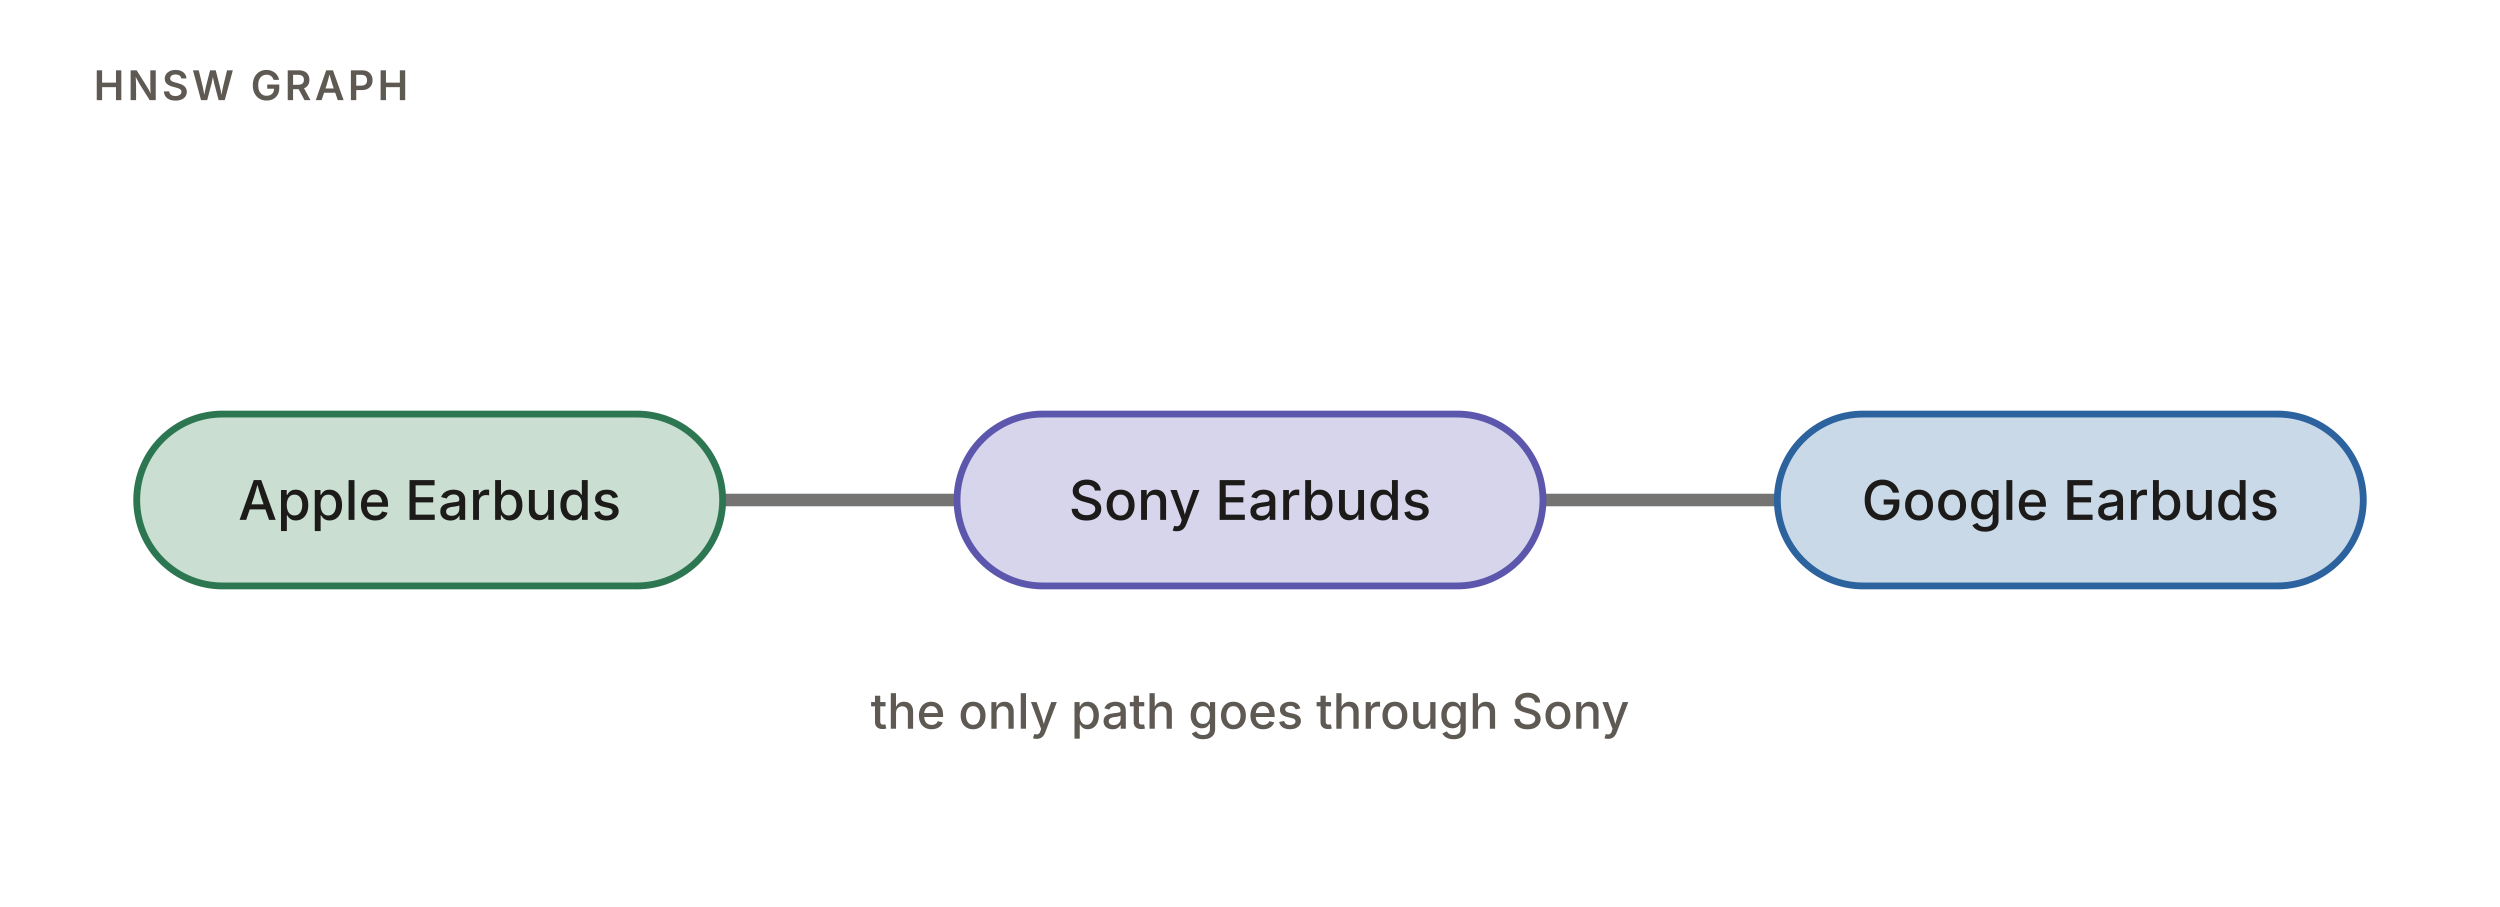
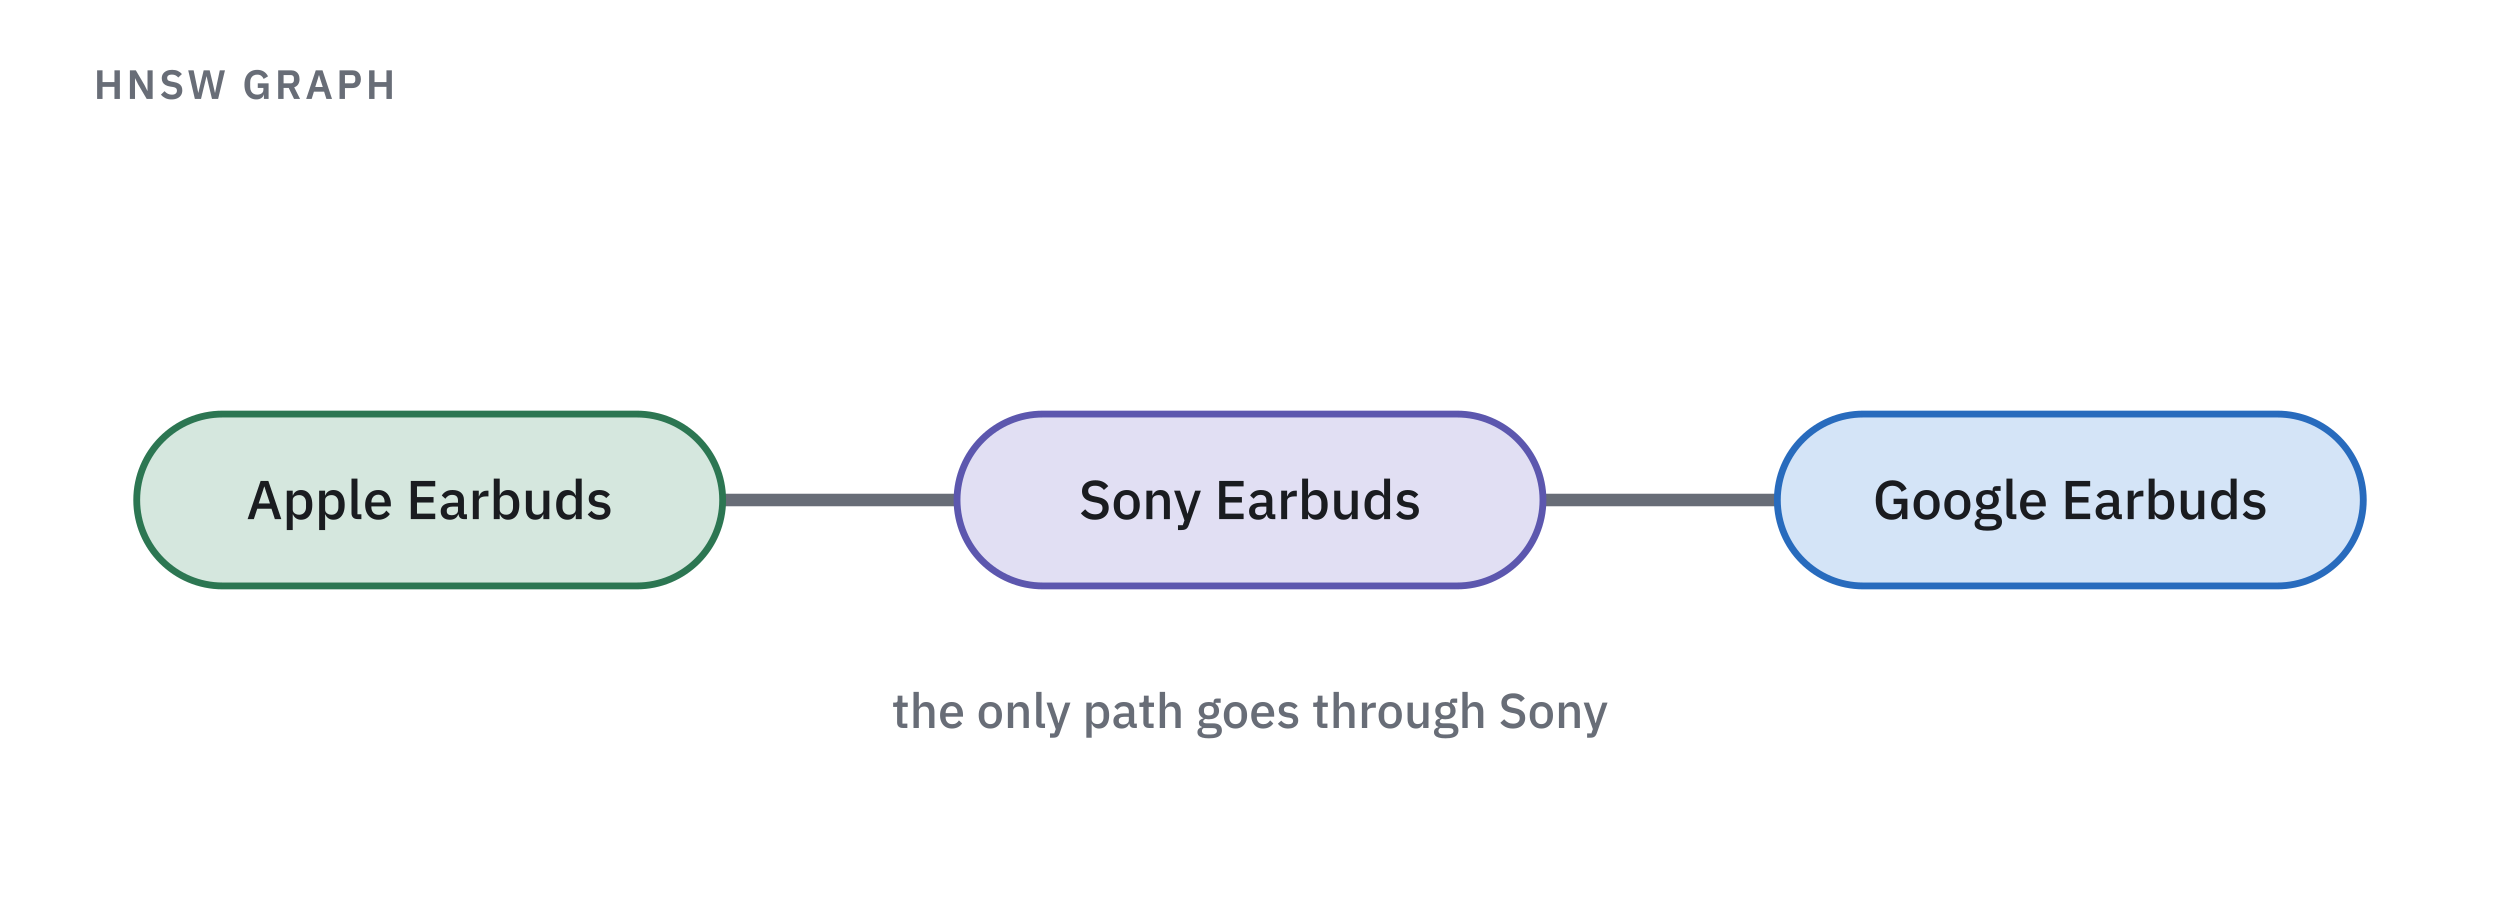
<svg xmlns="http://www.w3.org/2000/svg" width="640" height="232" viewBox="0 0 640 232" role="img" aria-label="Why pre-filtering fails. Step 1: In the HNSW graph, the only path from Apple Earbuds to Google Earbuds goes through Sony Earbuds.">
  <defs>
-     <path id="g-sans500-A" d="M51 0 581 1490H861L1401 0H1154L864 829Q830 930 789.5 1067Q749 1204 696 1396H742Q691 1202 650.5 1063.5Q610 925 579 829L298 0ZM338 393V583H1113V393Z" />
-     <path id="g-sans500-E" d="M165 0V1490H1103V1294H393V850H1052V655H393V196H1109V0Z" />
-     <path id="g-sans500-G" d="M791 -20Q589 -20 436.5 73Q284 166 198.5 337.5Q113 509 113 744Q113 982 199.5 1153.5Q286 1325 437 1417.5Q588 1510 781 1510Q901 1510 1005.5 1474.5Q1110 1439 1192.5 1373.5Q1275 1308 1328.5 1217.5Q1382 1127 1400 1019H1166Q1146 1084 1111 1136.5Q1076 1189 1027.5 1226Q979 1263 917.5 1282.5Q856 1302 783 1302Q657 1302 556.5 1238Q456 1174 397.5 1049.5Q339 925 339 745Q339 565 397.5 441Q456 317 558 252.5Q660 188 792 188Q912 188 1001.5 236.5Q1091 285 1140.5 374.5Q1190 464 1190 586L1249 576H825V764H1413V593Q1413 405 1332.5 267.5Q1252 130 1112 55Q972 -20 791 -20Z" />
-     <path id="g-sans500-S" d="M665 -25Q498 -25 375 28Q252 81 182.5 179.5Q113 278 106 414H335Q342 333 387.5 280Q433 227 506 201Q579 175 664 175Q759 175 832.5 204.5Q906 234 949 288.5Q992 343 992 415Q992 480 954.5 521.5Q917 563 853.5 590.5Q790 618 709 639L535 687Q352 736 249.5 832Q147 928 147 1081Q147 1210 216.5 1306.5Q286 1403 405.5 1456.5Q525 1510 675 1510Q828 1510 944.5 1456.5Q1061 1403 1127.5 1310Q1194 1217 1197 1098H975Q964 1200 880.5 1256Q797 1312 670 1312Q580 1312 513.5 1284Q447 1256 410.5 1206.5Q374 1157 374 1094Q374 1023 417.5 979.5Q461 936 523.5 910.5Q586 885 643 870L788 832Q859 814 934.5 783.5Q1010 753 1074 704.5Q1138 656 1177.5 584.5Q1217 513 1217 412Q1217 286 1152 187Q1087 88 963.5 31.5Q840 -25 665 -25Z" />
-     <path id="g-sans500-a" d="M461 -25Q355 -25 269 14.5Q183 54 133 130Q83 206 83 316Q83 411 119.5 472Q156 533 218.5 569Q281 605 357.5 623Q434 641 513 650Q612 662 674 669.5Q736 677 765.5 694.5Q795 712 795 751V757Q795 820 771 863Q747 906 699.5 929.5Q652 953 581 953Q508 953 455.5 930.5Q403 908 370.5 873Q338 838 322 800L115 854Q153 954 224 1015Q295 1076 387 1104Q479 1132 577 1132Q645 1132 721 1116Q797 1100 864 1058Q931 1016 973 940Q1015 864 1015 742V0H802V153H791Q769 110 726 69Q683 28 617.5 1.5Q552 -25 461 -25ZM510 152Q600 152 664 187Q728 222 762 280Q796 338 796 403V546Q784 534 750.5 524.5Q717 515 674 507.5Q631 500 591 495Q551 490 525 487Q463 479 411.5 460Q360 441 329.5 406Q299 371 299 313Q299 260 326.5 224Q354 188 401 170Q448 152 510 152Z" />
-     <path id="g-sans500-b" d="M703 -22Q602 -22 537.5 12.5Q473 47 436.5 93Q400 139 380 175H362V0H148V1490H368V936H380Q400 971 435.5 1017Q471 1063 534.5 1097.5Q598 1132 703 1132Q837 1132 942.5 1064Q1048 996 1109 867Q1170 738 1170 556Q1170 376 1110 246.5Q1050 117 944.5 47.5Q839 -22 703 -22ZM654 165Q750 165 815 217Q880 269 912.5 358Q945 447 945 558Q945 668 912.5 755.5Q880 843 815.5 894Q751 945 654 945Q560 945 495 896.5Q430 848 397 761.5Q364 675 364 558Q364 442 397.5 353.5Q431 265 496 215Q561 165 654 165Z" />
-     <path id="g-sans500-d" d="M564 -22Q428 -22 322 47.5Q216 117 156 246.5Q96 376 96 556Q96 738 157 867Q218 996 324 1064Q430 1132 564 1132Q668 1132 731.5 1097.5Q795 1063 831 1017Q867 971 886 936H898V1490H1118V0H904V175H886Q867 139 830 93Q793 47 729 12.5Q665 -22 564 -22ZM612 165Q706 165 770.5 215Q835 265 868.5 353.5Q902 442 902 558Q902 675 869 761.5Q836 848 771.5 896.5Q707 945 612 945Q515 945 450.5 894Q386 843 353.5 755.5Q321 668 321 558Q321 447 354 358Q387 269 452 217Q517 165 612 165Z" />
-     <path id="g-sans500-e" d="M630 -23Q465 -23 345 48Q225 119 160.5 248Q96 377 96 551Q96 723 159.5 854Q223 985 339 1058.5Q455 1132 611 1132Q707 1132 796 1100.5Q885 1069 956 1002Q1027 935 1068.5 828.5Q1110 722 1110 570V492H219V656H997L894 602Q894 705 862 783.5Q830 862 767.5 906Q705 950 611 950Q518 950 452 905Q386 860 351.5 786.5Q317 713 317 626V514Q317 399 356.5 319.5Q396 240 467 199.5Q538 159 632 159Q694 159 744 176.5Q794 194 830.5 229.5Q867 265 886 317L1093 268Q1066 182 1002.5 116Q939 50 844.5 13.5Q750 -23 630 -23Z" />
-     <path id="g-sans500-g" d="M615 -442Q486 -442 391 -409Q296 -376 234.5 -321Q173 -266 141 -199L325 -112Q345 -144 378.5 -179.5Q412 -215 469 -240Q526 -265 615 -265Q743 -265 822.5 -204.5Q902 -144 902 -15V203H883Q863 166 827.5 123Q792 80 728.5 48.5Q665 17 563 17Q431 17 325.5 79Q220 141 158 263Q96 385 96 563Q96 741 157.5 868.5Q219 996 325.5 1064Q432 1132 566 1132Q669 1132 733.5 1098Q798 1064 834.5 1017.5Q871 971 890 936H906V1118H1121V-16Q1121 -163 1054.5 -257.5Q988 -352 873.5 -397Q759 -442 615 -442ZM614 200Q708 200 772.5 243.5Q837 287 870 369.5Q903 452 903 566Q903 679 870 764Q837 849 772.5 897Q708 945 614 945Q517 945 452 894.5Q387 844 354 758.5Q321 673 321 566Q321 457 354 374.5Q387 292 452.5 246Q518 200 614 200Z" />
-     <path id="g-sans500-h" d="M368 662V0H148V1490H366V844H337Q386 994 479 1063Q572 1132 704 1132Q818 1132 903.5 1084Q989 1036 1036.5 942.5Q1084 849 1084 710V0H864V683Q864 804 801 872Q738 940 628 940Q554 940 495 907.5Q436 875 402 813Q368 751 368 662Z" />
-     <path id="g-sans500-l" d="M368 1490V0H148V1490Z" />
-     <path id="g-sans500-n" d="M368 662V0H148V1118H358L360 844H337Q386 994 479 1063Q572 1132 704 1132Q818 1132 903 1084Q988 1036 1036 942.5Q1084 849 1084 710V0H864V683Q864 804 801 872Q738 940 628 940Q554 940 495 907.5Q436 875 402 813Q368 751 368 662Z" />
-     <path id="g-sans500-o" d="M618 -23Q461 -23 343.5 49Q226 121 161 251Q96 381 96 553Q96 727 161 857.5Q226 988 343.5 1060Q461 1132 618 1132Q776 1132 893.5 1060Q1011 988 1076 857.5Q1141 727 1141 553Q1141 381 1076 251Q1011 121 893.5 49Q776 -23 618 -23ZM618 163Q720 163 786.5 216.5Q853 270 885.5 358.5Q918 447 918 553Q918 660 885.5 749.5Q853 839 786.5 892.5Q720 946 618 946Q517 946 451 892.5Q385 839 352.5 750Q320 661 320 553Q320 447 352.5 358.5Q385 270 451 216.5Q517 163 618 163Z" />
-     <path id="g-sans500-p" d="M148 -418V1118H362V936H380Q400 971 435.5 1017Q471 1063 534.5 1097.5Q598 1132 703 1132Q837 1132 942.5 1064Q1048 996 1109 867Q1170 738 1170 556Q1170 376 1110 246.5Q1050 117 944.5 47.5Q839 -22 703 -22Q602 -22 537.5 12.5Q473 47 436.5 93Q400 139 380 175H368V-418ZM654 165Q750 165 815 217Q880 269 912.5 358Q945 447 945 558Q945 668 912.5 755.5Q880 843 815.5 894Q751 945 654 945Q560 945 495 896.5Q430 848 397 761.5Q364 675 364 558Q364 442 397.5 353.5Q431 265 496 215Q561 165 654 165Z" />
-     <path id="g-sans500-r" d="M148 0V1118H361V938H373Q404 1030 481 1082Q558 1134 656 1134Q677 1134 704 1132.5Q731 1131 749 1128V918Q737 922 703 926Q669 930 634 930Q558 930 497 898Q436 866 402 809.5Q368 753 368 679V0Z" />
-     <path id="g-sans500-s" d="M549 -23Q428 -23 333.5 12Q239 47 178.5 115.5Q118 184 98 283L305 326Q328 239 391 197Q454 155 551 155Q657 155 720 199.5Q783 244 783 306Q783 360 744.5 395Q706 430 626 447L438 490Q282 525 206 602Q130 679 130 799Q130 899 186 974Q242 1049 339 1090.5Q436 1132 563 1132Q684 1132 770 1097Q856 1062 909.5 999Q963 936 986 853L789 810Q768 869 716 913.5Q664 958 565 958Q474 958 413 917Q352 876 352 813Q352 757 392.5 722.5Q433 688 525 667L705 627Q860 592 935 517Q1010 442 1010 325Q1010 223 951.5 144.5Q893 66 789.5 21.5Q686 -23 549 -23Z" />
-     <path id="g-sans500-t" d="M626 1118V939H20V1118ZM183 1384H403V302Q403 235 431.5 203.5Q460 172 525 172Q542 172 570 176Q598 180 618 184L657 8Q622 -4 582 -9.5Q542 -15 503 -15Q351 -15 267 63.5Q183 142 183 284Z" />
-     <path id="g-sans500-u" d="M529 -14Q415 -14 329 34Q243 82 195.5 176Q148 270 148 408V1118H368V435Q368 314 431.5 246Q495 178 604 178Q679 178 737.5 210.5Q796 243 830 305.5Q864 368 864 456V1118H1084V0H874L873 274H894Q845 122 751 54Q657 -14 529 -14Z" />
-     <path id="g-sans500-y" d="M133 -402 187 -223 212 -229Q269 -244 314.5 -237Q360 -230 393.5 -194.5Q427 -159 447 -87L471 -5L46 1118H284L505 483Q542 377 566.5 272Q591 167 620 63H552Q581 167 607.5 272.5Q634 378 671 483L896 1118H1132L646 -155Q612 -245 562.5 -305Q513 -365 445 -395.5Q377 -426 287 -426Q235 -426 194 -418.5Q153 -411 133 -402Z" />
-     <path id="g-sans600-A" d="M50 0 570 1490H909L1441 0H1148L883 774Q844 894 802 1045.5Q760 1197 709 1390H765Q715 1195 674.5 1042.5Q634 890 598 774L342 0ZM353 369V584H1138V369Z" />
-     <path id="g-sans600-G" d="M793 -20Q587 -20 432 73Q277 166 190 337Q103 508 103 743Q103 984 192.5 1155.5Q282 1327 436 1418.5Q590 1510 785 1510Q908 1510 1014.5 1474Q1121 1438 1204.5 1371.5Q1288 1305 1341.5 1214Q1395 1123 1412 1014H1139Q1121 1074 1089.5 1121Q1058 1168 1013.5 1202Q969 1236 912.5 1253.5Q856 1271 788 1271Q668 1271 573.5 1210Q479 1149 425 1032Q371 915 371 745Q371 577 425 459.5Q479 342 574 280.5Q669 219 794 219Q908 219 991.5 263Q1075 307 1120.5 388Q1166 469 1166 579L1227 569H822V779H1425V600Q1425 409 1343.5 269.5Q1262 130 1119.5 55Q977 -20 793 -20Z" />
-     <path id="g-sans600-H" d="M150 0V1490H417V874H1110V1490H1377V0H1110V649H417V0Z" />
-     <path id="g-sans600-N" d="M150 0V1490H452L967 669Q999 618 1035 553.5Q1071 489 1110 409.5Q1149 330 1187 233H1157Q1150 317 1144.5 405.5Q1139 494 1136.5 573.5Q1134 653 1134 708V1490H1405V0H1102L637 739Q593 810 554 879Q515 948 470 1035Q425 1122 361 1245H399Q405 1136 410 1038.5Q415 941 418.5 864Q422 787 422 740V0Z" />
-     <path id="g-sans600-P" d="M150 0V1490H707Q878 1490 995 1426Q1112 1362 1172 1250.5Q1232 1139 1232 997Q1232 854 1171.5 743Q1111 632 993 568Q875 504 703 504H334V724H668Q769 724 833.5 759Q898 794 928.5 856Q959 918 959 997Q959 1076 928.5 1137Q898 1198 833 1232Q768 1266 666 1266H417V0Z" />
-     <path id="g-sans600-R" d="M150 0V1490H707Q878 1490 995 1430Q1112 1370 1172 1262.5Q1232 1155 1232 1013Q1232 871 1171.5 766Q1111 661 993 604Q875 547 703 547H305V768H668Q769 768 833 796.5Q897 825 928 880Q959 935 959 1013Q959 1093 928 1149.5Q897 1206 832.5 1236Q768 1266 666 1266H417V0ZM988 0 626 676H918L1287 0Z" />
-     <path id="g-sans600-S" d="M673 -23Q500 -23 372.5 31Q245 85 173 188Q101 291 95 438H358Q365 360 407 308Q449 256 518 230.5Q587 205 671 205Q759 205 826.5 232Q894 259 932 307.5Q970 356 970 420Q970 478 936.5 516Q903 554 842.5 580.5Q782 607 701 627L532 671Q345 719 240.5 816Q136 913 136 1071Q136 1203 207 1302Q278 1401 401 1455.5Q524 1510 680 1510Q839 1510 959 1455Q1079 1400 1146.5 1303Q1214 1206 1217 1082H958Q948 1178 872.5 1230.5Q797 1283 676 1283Q592 1283 531.5 1257.5Q471 1232 438.5 1188Q406 1144 406 1087Q406 1025 444.5 985Q483 945 541.5 921Q600 897 660 882L799 846Q882 826 960 793Q1038 760 1100.5 709.5Q1163 659 1200 587Q1237 515 1237 418Q1237 287 1170 187.5Q1103 88 977 32.5Q851 -23 673 -23Z" />
-     <path id="g-sans600-W" d="M452 0 50 1490H337L531 697Q551 611 568.5 516Q586 421 602.5 325Q619 229 634 137H591Q608 229 625 325Q642 421 661 516Q680 611 701 697L903 1490H1186L1387 697Q1409 611 1427.5 516Q1446 421 1463.5 325Q1481 229 1499 137H1453Q1469 229 1485.5 325Q1502 421 1520 516Q1538 611 1558 697L1751 1490H2039L1636 0H1330L1113 823Q1083 938 1060.5 1073Q1038 1208 1012 1359H1076Q1048 1213 1028 1080.5Q1008 948 975 823L758 0Z" />
+     <path id="g-sans500-A" d="M638 0H520L459 189H198L136 0H22L260 698H401ZM431 286 362 493 330 594H325L293 493L224 286Z" />
+     <path id="g-sans500-E" d="M533 0H86V698H533V598H199V403H502V303H199V100H533Z" />
+     <path id="g-sans500-G" d="M534 0V106H530Q520 56 471 22Q422 -12 343 -12Q260 -12 194.5 29.5Q129 71 92 151Q55 231 55 348Q55 465 93 545.5Q131 626 200 668Q269 710 360 710Q453 710 518.5 668Q584 626 620 553L528 499Q507 548 465.5 578.5Q424 609 360 609Q305 609 263 585Q221 561 198 515.5Q175 470 175 406V293Q175 229 198 183.5Q221 138 263.5 113.5Q306 89 364 89Q409 89 445 103.5Q481 118 503 147.5Q525 177 525 221V275H381V372H634V0Z" />
+     <path id="g-sans500-S" d="M295 -12Q208 -12 146 20.5Q84 53 40 106L119 179Q155 134 199.5 111Q244 88 301 88Q368 88 402 118.5Q436 149 436 199Q436 226 426 246Q416 266 392 279Q368 292 328 300L266 311Q198 324 152.5 349Q107 374 84 414.5Q61 455 61 510Q61 572 91 617Q121 662 176.5 686Q232 710 306 710Q385 710 443 682.5Q501 655 541 603L462 533Q435 568 396 589Q357 610 299 610Q239 610 206.5 586Q174 562 174 516Q174 487 186 468Q198 449 222.5 437Q247 425 284 418L346 405Q416 392 461 366Q506 340 527.5 300.5Q549 261 549 205Q549 140 519 91.5Q489 43 432 15.5Q375 -12 295 -12Z" />
+     <path id="g-sans500-a" d="M520 0H459Q429 0 407.5 13.5Q386 27 375 52Q364 77 364 111V120L395 87H360Q345 39 305 13.5Q265 -12 208 -12Q128 -12 84 30Q40 72 40 143Q40 195 65.5 229.5Q91 264 140 281.5Q189 299 262 299H356V343Q356 390 330 416.5Q304 443 249 443Q204 443 174.5 422.5Q145 402 125 372L60 431Q86 475 133.5 503.5Q181 532 256 532Q356 532 410.5 484.5Q465 437 465 350V89H520ZM356 229H264Q207 229 179 211Q151 193 151 159V141Q151 107 175 89Q199 71 239 71Q273 71 299 81Q325 91 340.5 110Q356 129 356 154Z" />
+     <path id="g-sans500-b" d="M78 0V740H187V434H192Q208 481 247 506.5Q286 532 338 532Q404 532 450 499.5Q496 467 520.5 406.5Q545 346 545 260Q545 175 520.5 114Q496 53 450 20.5Q404 -12 338 -12Q286 -12 248 14Q210 40 192 86H187V0ZM305 80Q362 80 396 117.5Q430 155 430 215V305Q430 365 396 402Q362 439 305 439Q272 439 245.5 428Q219 417 203 397Q187 377 187 350V174Q187 144 203 123.5Q219 103 245.5 91.5Q272 80 305 80Z" />
+     <path id="g-sans500-d" d="M405 0V86H400Q382 40 344 14Q306 -12 254 -12Q189 -12 142.5 20.5Q96 53 71.5 114Q47 175 47 260Q47 346 71.5 406.5Q96 467 142.5 499.5Q189 532 254 532Q306 532 345 506.5Q384 481 400 434H405V740H514V0ZM287 80Q320 80 346.5 91.5Q373 103 389 123.5Q405 144 405 174V350Q405 377 389 397Q373 417 346.5 428Q320 439 287 439Q231 439 196.5 402Q162 365 162 305V215Q162 155 196.5 117.5Q231 80 287 80Z" />
+     <path id="g-sans500-e" d="M283 -12Q209 -12 155 21.5Q101 55 71.5 116Q42 177 42 260Q42 343 71 403.5Q100 464 153 498Q206 532 280 532Q357 532 408.5 497.5Q460 463 486 404Q512 345 512 273V232H156V215Q156 155 191.5 116.5Q227 78 293 78Q341 78 374 99Q407 120 429 156L494 93Q464 46 409.5 17Q355 -12 283 -12ZM282 447Q244 447 215.5 429.5Q187 412 171.5 381.5Q156 351 156 311V304H398V314Q398 354 384 384Q370 414 344 430.5Q318 447 282 447Z" />
+     <path id="g-sans500-g" d="M535 -49Q535 -103 507.5 -139.5Q480 -176 422 -194Q364 -212 270 -212Q186 -212 133.5 -197Q81 -182 57.5 -154Q34 -126 34 -87Q34 -44 57.5 -19.5Q81 5 123 13V24Q94 33 79 54Q64 75 64 104Q64 144 91.5 165.5Q119 187 157 196V200Q110 222 85.5 262Q61 302 61 354Q61 407 85.5 447Q110 487 156.5 509.5Q203 532 268 532Q295 532 318.5 528Q342 524 363 516V530Q363 565 380 584Q397 603 431 603H510V516H405V495Q440 471 458.5 435Q477 399 477 354Q477 302 452.5 262Q428 222 381.5 200Q335 178 269 178Q250 178 232.5 180Q215 182 201 186Q182 179 167 166.5Q152 154 152 134Q152 113 170.5 104Q189 95 224 95H352Q448 95 491.5 57Q535 19 535 -49ZM433 -61Q433 -33 411.5 -17.5Q390 -2 337 -2H161Q143 -12 134.5 -27.5Q126 -43 126 -62Q126 -93 151 -113Q176 -133 237 -133H305Q369 -133 401 -115Q433 -97 433 -61ZM269 256Q317 256 343.5 278Q370 300 370 344V365Q370 409 343.5 431Q317 453 269 453Q221 453 194.5 431Q168 409 168 365V344Q168 300 194.5 278Q221 256 269 256Z" />
+     <path id="g-sans500-h" d="M78 0V740H187V434H192Q209 476 243.5 504Q278 532 338 532Q418 532 462.5 479Q507 426 507 330V0H398V317Q398 378 374.5 408.5Q351 439 300 439Q271 439 245.5 429.5Q220 420 203.5 400Q187 380 187 350V0Z" />
+     <path id="g-sans500-l" d="M259 0H190Q134 0 106 29.5Q78 59 78 109V740H187V89H259Z" />
+     <path id="g-sans500-n" d="M187 0H78V520H187V434H192Q209 476 243.5 504Q278 532 338 532Q418 532 462.5 479Q507 426 507 330V0H398V317Q398 378 374.5 408.5Q351 439 300 439Q271 439 245.5 429.5Q220 420 203.5 400Q187 380 187 350Z" />
+     <path id="g-sans500-o" d="M281 -12Q208 -12 154.5 21.5Q101 55 71.5 116Q42 177 42 260Q42 343 71.5 404Q101 465 154.5 498.5Q208 532 281 532Q353 532 406.5 498.5Q460 465 489.5 404Q519 343 519 260Q519 177 489.5 116Q460 55 406.5 21.5Q353 -12 281 -12ZM281 79Q337 79 370.5 113.5Q404 148 404 216V304Q404 372 370.5 406.5Q337 441 281 441Q226 441 191.5 406.5Q157 372 157 304V216Q157 148 191.5 113.5Q226 79 281 79Z" />
+     <path id="g-sans500-p" d="M78 -200V520H187V434H192Q208 481 247 506.5Q286 532 338 532Q404 532 450 499.5Q496 467 520.5 406.5Q545 346 545 260Q545 175 520.5 114Q496 53 450 20.5Q404 -12 338 -12Q286 -12 248 14Q210 40 192 86H187V-200ZM305 80Q362 80 396 117.5Q430 155 430 215V305Q430 365 396 402Q362 439 305 439Q272 439 245.5 428Q219 417 203 397Q187 377 187 350V174Q187 144 203 123.5Q219 103 245.5 91.5Q272 80 305 80Z" />
+     <path id="g-sans500-r" d="M187 0H78V520H187V417H192Q200 443 217.5 466.5Q235 490 264 505Q293 520 335 520H364V415H321Q278 415 248 405Q218 395 202.5 377Q187 359 187 332Z" />
+     <path id="g-sans500-s" d="M243 -12Q170 -12 119.5 14Q69 40 32 86L102 150Q131 116 166.5 96Q202 76 249 76Q297 76 320.5 94.5Q344 113 344 146Q344 171 327.5 188Q311 205 270 211L222 217Q170 225 131 243Q92 261 71.5 292.5Q51 324 51 372Q51 448 104.5 490Q158 532 244 532Q291 532 326 522Q361 512 388 493.5Q415 475 438 449L371 385Q351 409 318.5 426.5Q286 444 244 444Q200 444 178 426.5Q156 409 156 379Q156 349 175.5 334Q195 319 236 312L284 306Q370 293 409.5 255.5Q449 218 449 155Q449 105 423.5 67.5Q398 30 352 9Q306 -12 243 -12Z" />
+     <path id="g-sans500-t" d="M317 0H222Q166 0 136.5 30.5Q107 61 107 114V431H26V520H70Q97 520 107.5 532Q118 544 118 571V662H216V520H325V431H216V89H317Z" />
+     <path id="g-sans500-u" d="M393 0V86H388Q374 47 340.5 17.5Q307 -12 242 -12Q163 -12 118 40.5Q73 93 73 189V520H182V203Q182 143 206.5 111.5Q231 80 281 80Q310 80 335.5 90Q361 100 377 120Q393 140 393 170V520H502V0Z" />
+     <path id="g-sans500-y" d="M293 214 397 520H502L283 -103Q271 -138 254.5 -159.5Q238 -181 212.5 -190.5Q187 -200 146 -200H83V-111H171L201 -23L12 520H121L225 214L255 101H260Z" />
+     <path id="g-sans600-A" d="M651 0H514L458 178H210L155 0H21L255 698H419ZM426 291 369 467 336 578H331L298 467L242 291Z" />
+     <path id="g-sans600-G" d="M527 0V108H523Q514 57 466.5 22.5Q419 -12 340 -12Q258 -12 193 29Q128 70 90 150Q52 230 52 347Q52 464 91 545Q130 626 200 668Q270 710 363 710Q456 710 523 668.5Q590 627 627 551L520 488Q501 534 463 563.5Q425 593 363 593Q312 593 273.5 571.5Q235 550 213.5 508.5Q192 467 192 405V293Q192 232 213.5 190Q235 148 274 126.5Q313 105 365 105Q406 105 440 118.5Q474 132 494 158.5Q514 185 514 224V269H377V380H641V0Z" />
+     <path id="g-sans600-H" d="M505 0V295H214V0H82V698H214V411H505V698H637V0Z" />
+     <path id="g-sans600-N" d="M492 0 282 358 210 503H207V354V0H82V698H227L437 340L509 195H512V344V698H637V0Z" />
+     <path id="g-sans600-P" d="M214 0H82V698H396Q461 698 507 671Q553 644 578 595.5Q603 547 603 482Q603 417 578 368.5Q553 320 507 293Q461 266 396 266H214ZM214 583V380H384Q410 380 428 389.5Q446 399 456 416.5Q466 434 466 459V505Q466 531 456 548Q446 565 428 574Q410 583 384 583Z" />
+     <path id="g-sans600-R" d="M214 269V0H82V698H397Q461 698 507 671.5Q553 645 578 596.5Q603 548 603 482Q603 411 570.5 358.5Q538 306 473 284L616 0H469L339 269ZM214 380H384Q410 380 428 389.5Q446 399 456 416.5Q466 434 466 459V505Q466 531 456 548Q446 565 428 574Q410 583 384 583H214Z" />
+     <path id="g-sans600-S" d="M299 -12Q210 -12 146.5 20Q83 52 39 104L128 190Q164 148 208.5 126Q253 104 307 104Q368 104 399 131Q430 158 430 202Q430 226 421.5 243.5Q413 261 392 273Q371 285 335 291L269 301Q199 312 152.5 338Q106 364 83 406Q60 448 60 504Q60 567 91 613Q122 659 178.5 684.5Q235 710 313 710Q392 710 451 683.5Q510 657 552 607L462 522Q436 554 399 574Q362 594 306 594Q250 594 221 572.5Q192 551 192 512Q192 485 202 468Q212 451 234 441.5Q256 432 289 425L354 413Q425 401 471 375Q517 349 539 308.5Q561 268 561 210Q561 144 530.5 94Q500 44 441 16Q382 -12 299 -12Z" />
+     <path id="g-sans600-W" d="M338 0H188L26 698H158L227 363L270 149H273L323 363L403 698H549L629 363L678 149H681L725 363L796 698H922L755 0H606L517 369L474 553H472L427 369Z" />
  </defs>
-   <path d="M185 128 L245 128" fill="none" stroke="#757472" stroke-width="3.2" stroke-linecap="round" stroke-linejoin="round" />
-   <path d="M395 128 L455 128" fill="none" stroke="#757472" stroke-width="3.2" stroke-linecap="round" stroke-linejoin="round" />
-   <rect x="35" y="106" width="150" height="44" rx="22" fill="#CADED1" stroke="#2C7651" stroke-width="1.75" />
-   <g fill="#1C1B19">
-     <use href="#g-sans500-A" transform="translate(60.99 133.09) scale(0.00683594 -0.00683594)" />
-     <use href="#g-sans500-p" transform="translate(70.92 133.09) scale(0.00683594 -0.00683594)" />
-     <use href="#g-sans500-p" transform="translate(79.57 133.09) scale(0.00683594 -0.00683594)" />
-     <use href="#g-sans500-l" transform="translate(88.23 133.09) scale(0.00683594 -0.00683594)" />
-     <use href="#g-sans500-e" transform="translate(91.75 133.09) scale(0.00683594 -0.00683594)" />
-     <use href="#g-sans500-E" transform="translate(103.71 133.09) scale(0.00683594 -0.00683594)" />
-     <use href="#g-sans500-a" transform="translate(112.15 133.09) scale(0.00683594 -0.00683594)" />
-     <use href="#g-sans500-r" transform="translate(120.1 133.09) scale(0.00683594 -0.00683594)" />
-     <use href="#g-sans500-b" transform="translate(125.74 133.09) scale(0.00683594 -0.00683594)" />
-     <use href="#g-sans500-u" transform="translate(134.39 133.09) scale(0.00683594 -0.00683594)" />
-     <use href="#g-sans500-d" transform="translate(142.81 133.09) scale(0.00683594 -0.00683594)" />
-     <use href="#g-sans500-s" transform="translate(151.47 133.09) scale(0.00683594 -0.00683594)" />
+   <path d="M185 128 L245 128" fill="none" stroke="#686D77" stroke-width="3.2" stroke-linecap="round" stroke-linejoin="round" />
+   <path d="M395 128 L455 128" fill="none" stroke="#686D77" stroke-width="3.2" stroke-linecap="round" stroke-linejoin="round" />
+   <rect x="35" y="106" width="150" height="44" rx="22" fill="#D5E7DE" stroke="#2C7652" stroke-width="1.75" />
+   <g fill="#1A1C20">
+     <use href="#g-sans500-A" transform="translate(63.08 132.89) scale(0.014 -0.014)" />
+     <use href="#g-sans500-p" transform="translate(72.32 132.89) scale(0.014 -0.014)" />
+     <use href="#g-sans500-p" transform="translate(80.61 132.89) scale(0.014 -0.014)" />
+     <use href="#g-sans500-l" transform="translate(88.89 132.89) scale(0.014 -0.014)" />
+     <use href="#g-sans500-e" transform="translate(92.89 132.89) scale(0.014 -0.014)" />
+     <use href="#g-sans500-E" transform="translate(103.96 132.89) scale(0.014 -0.014)" />
+     <use href="#g-sans500-a" transform="translate(112.26 132.89) scale(0.014 -0.014)" />
+     <use href="#g-sans500-r" transform="translate(119.95 132.89) scale(0.014 -0.014)" />
+     <use href="#g-sans500-b" transform="translate(125.31 132.89) scale(0.014 -0.014)" />
+     <use href="#g-sans500-u" transform="translate(133.6 132.89) scale(0.014 -0.014)" />
+     <use href="#g-sans500-d" transform="translate(141.72 132.89) scale(0.014 -0.014)" />
+     <use href="#g-sans500-s" transform="translate(150 132.89) scale(0.014 -0.014)" />
  </g>
-   <rect x="455" y="106" width="150" height="44" rx="22" fill="#CAD9E7" stroke="#2C639F" stroke-width="1.75" />
-   <g fill="#1C1B19">
-     <use href="#g-sans500-G" transform="translate(476.58 133.09) scale(0.00683594 -0.00683594)" />
-     <use href="#g-sans500-o" transform="translate(487.05 133.09) scale(0.00683594 -0.00683594)" />
-     <use href="#g-sans500-o" transform="translate(495.51 133.09) scale(0.00683594 -0.00683594)" />
-     <use href="#g-sans500-g" transform="translate(503.96 133.09) scale(0.00683594 -0.00683594)" />
-     <use href="#g-sans500-l" transform="translate(512.64 133.09) scale(0.00683594 -0.00683594)" />
-     <use href="#g-sans500-e" transform="translate(516.16 133.09) scale(0.00683594 -0.00683594)" />
-     <use href="#g-sans500-E" transform="translate(528.12 133.09) scale(0.00683594 -0.00683594)" />
-     <use href="#g-sans500-a" transform="translate(536.56 133.09) scale(0.00683594 -0.00683594)" />
-     <use href="#g-sans500-r" transform="translate(544.51 133.09) scale(0.00683594 -0.00683594)" />
-     <use href="#g-sans500-b" transform="translate(550.15 133.09) scale(0.00683594 -0.00683594)" />
-     <use href="#g-sans500-u" transform="translate(558.8 133.09) scale(0.00683594 -0.00683594)" />
-     <use href="#g-sans500-d" transform="translate(567.22 133.09) scale(0.00683594 -0.00683594)" />
-     <use href="#g-sans500-s" transform="translate(575.88 133.09) scale(0.00683594 -0.00683594)" />
+   <rect x="455" y="106" width="150" height="44" rx="22" fill="#D4E4F7" stroke="#286BBD" stroke-width="1.75" />
+   <g fill="#1A1C20">
+     <use href="#g-sans500-G" transform="translate(479.42 132.89) scale(0.014 -0.014)" />
+     <use href="#g-sans500-o" transform="translate(489.29 132.89) scale(0.014 -0.014)" />
+     <use href="#g-sans500-o" transform="translate(497.16 132.89) scale(0.014 -0.014)" />
+     <use href="#g-sans500-g" transform="translate(505.02 132.89) scale(0.014 -0.014)" />
+     <use href="#g-sans500-l" transform="translate(512.56 132.89) scale(0.014 -0.014)" />
+     <use href="#g-sans500-e" transform="translate(516.55 132.89) scale(0.014 -0.014)" />
+     <use href="#g-sans500-E" transform="translate(527.62 132.89) scale(0.014 -0.014)" />
+     <use href="#g-sans500-a" transform="translate(535.92 132.89) scale(0.014 -0.014)" />
+     <use href="#g-sans500-r" transform="translate(543.61 132.89) scale(0.014 -0.014)" />
+     <use href="#g-sans500-b" transform="translate(548.97 132.89) scale(0.014 -0.014)" />
+     <use href="#g-sans500-u" transform="translate(557.26 132.89) scale(0.014 -0.014)" />
+     <use href="#g-sans500-d" transform="translate(565.38 132.89) scale(0.014 -0.014)" />
+     <use href="#g-sans500-s" transform="translate(573.67 132.89) scale(0.014 -0.014)" />
  </g>
-   <rect x="245" y="106" width="150" height="44" rx="22" fill="#D7D5EB" stroke="#5C57AD" stroke-width="1.75" />
-   <g fill="#1C1B19">
-     <use href="#g-sans500-S" transform="translate(273.61 133.09) scale(0.00683594 -0.00683594)" />
-     <use href="#g-sans500-o" transform="translate(282.65 133.09) scale(0.00683594 -0.00683594)" />
-     <use href="#g-sans500-n" transform="translate(291.11 133.09) scale(0.00683594 -0.00683594)" />
-     <use href="#g-sans500-y" transform="translate(299.31 133.09) scale(0.00683594 -0.00683594)" />
-     <use href="#g-sans500-E" transform="translate(311.1 133.09) scale(0.00683594 -0.00683594)" />
-     <use href="#g-sans500-a" transform="translate(319.54 133.09) scale(0.00683594 -0.00683594)" />
-     <use href="#g-sans500-r" transform="translate(327.49 133.09) scale(0.00683594 -0.00683594)" />
-     <use href="#g-sans500-b" transform="translate(333.12 133.09) scale(0.00683594 -0.00683594)" />
-     <use href="#g-sans500-u" transform="translate(341.78 133.09) scale(0.00683594 -0.00683594)" />
-     <use href="#g-sans500-d" transform="translate(350.2 133.09) scale(0.00683594 -0.00683594)" />
-     <use href="#g-sans500-s" transform="translate(358.85 133.09) scale(0.00683594 -0.00683594)" />
+   <rect x="245" y="106" width="150" height="44" rx="22" fill="#E1DFF3" stroke="#5C57AE" stroke-width="1.75" />
+   <g fill="#1A1C20">
+     <use href="#g-sans500-S" transform="translate(276.14 132.89) scale(0.014 -0.014)" />
+     <use href="#g-sans500-o" transform="translate(284.52 132.89) scale(0.014 -0.014)" />
+     <use href="#g-sans500-n" transform="translate(292.39 132.89) scale(0.014 -0.014)" />
+     <use href="#g-sans500-y" transform="translate(300.4 132.89) scale(0.014 -0.014)" />
+     <use href="#g-sans500-E" transform="translate(310.9 132.89) scale(0.014 -0.014)" />
+     <use href="#g-sans500-a" transform="translate(319.2 132.89) scale(0.014 -0.014)" />
+     <use href="#g-sans500-r" transform="translate(326.89 132.89) scale(0.014 -0.014)" />
+     <use href="#g-sans500-b" transform="translate(332.25 132.89) scale(0.014 -0.014)" />
+     <use href="#g-sans500-u" transform="translate(340.54 132.89) scale(0.014 -0.014)" />
+     <use href="#g-sans500-d" transform="translate(348.66 132.89) scale(0.014 -0.014)" />
+     <use href="#g-sans500-s" transform="translate(356.95 132.89) scale(0.014 -0.014)" />
  </g>
-   <g fill="#5E5A53">
-     <use href="#g-sans600-H" transform="translate(24 25.64) scale(0.00512695 -0.00512695)" />
-     <use href="#g-sans600-N" transform="translate(32.67 25.64) scale(0.00512695 -0.00512695)" />
-     <use href="#g-sans600-S" transform="translate(41.48 25.64) scale(0.00512695 -0.00512695)" />
-     <use href="#g-sans600-W" transform="translate(49.15 25.64) scale(0.00512695 -0.00512695)" />
-     <use href="#g-sans600-G" transform="translate(64.19 25.64) scale(0.00512695 -0.00512695)" />
-     <use href="#g-sans600-R" transform="translate(72.89 25.64) scale(0.00512695 -0.00512695)" />
-     <use href="#g-sans600-A" transform="translate(80.58 25.64) scale(0.00512695 -0.00512695)" />
-     <use href="#g-sans600-P" transform="translate(89.06 25.64) scale(0.00512695 -0.00512695)" />
-     <use href="#g-sans600-H" transform="translate(96.67 25.64) scale(0.00512695 -0.00512695)" />
+   <g fill="#686D77">
+     <use href="#g-sans600-H" transform="translate(24 25.33) scale(0.0105 -0.0105)" />
+     <use href="#g-sans600-N" transform="translate(32.39 25.33) scale(0.0105 -0.0105)" />
+     <use href="#g-sans600-S" transform="translate(40.78 25.33) scale(0.0105 -0.0105)" />
+     <use href="#g-sans600-W" transform="translate(47.91 25.33) scale(0.0105 -0.0105)" />
+     <use href="#g-sans600-G" transform="translate(62.03 25.33) scale(0.0105 -0.0105)" />
+     <use href="#g-sans600-R" transform="translate(70.35 25.33) scale(0.0105 -0.0105)" />
+     <use href="#g-sans600-A" transform="translate(78.16 25.33) scale(0.0105 -0.0105)" />
+     <use href="#g-sans600-P" transform="translate(86.06 25.33) scale(0.0105 -0.0105)" />
+     <use href="#g-sans600-H" transform="translate(93.63 25.33) scale(0.0105 -0.0105)" />
  </g>
-   <g fill="#5E5A53">
-     <use href="#g-sans500-t" transform="translate(222.88 186.55) scale(0.00610352 -0.00610352)" />
-     <use href="#g-sans500-h" transform="translate(227.14 186.55) scale(0.00610352 -0.00610352)" />
-     <use href="#g-sans500-e" transform="translate(234.66 186.55) scale(0.00610352 -0.00610352)" />
-     <use href="#g-sans500-o" transform="translate(245.34 186.55) scale(0.00610352 -0.00610352)" />
-     <use href="#g-sans500-n" transform="translate(252.89 186.55) scale(0.00610352 -0.00610352)" />
-     <use href="#g-sans500-l" transform="translate(260.41 186.55) scale(0.00610352 -0.00610352)" />
-     <use href="#g-sans500-y" transform="translate(263.64 186.55) scale(0.00610352 -0.00610352)" />
-     <use href="#g-sans500-p" transform="translate(274.17 186.55) scale(0.00610352 -0.00610352)" />
-     <use href="#g-sans500-a" transform="translate(282.01 186.55) scale(0.00610352 -0.00610352)" />
-     <use href="#g-sans500-t" transform="translate(289.11 186.55) scale(0.00610352 -0.00610352)" />
-     <use href="#g-sans500-h" transform="translate(293.38 186.55) scale(0.00610352 -0.00610352)" />
-     <use href="#g-sans500-g" transform="translate(304.23 186.55) scale(0.00610352 -0.00610352)" />
-     <use href="#g-sans500-o" transform="translate(311.98 186.55) scale(0.00610352 -0.00610352)" />
-     <use href="#g-sans500-e" transform="translate(319.53 186.55) scale(0.00610352 -0.00610352)" />
-     <use href="#g-sans500-s" transform="translate(326.87 186.55) scale(0.00610352 -0.00610352)" />
-     <use href="#g-sans500-t" transform="translate(336.93 186.55) scale(0.00610352 -0.00610352)" />
-     <use href="#g-sans500-h" transform="translate(341.2 186.55) scale(0.00610352 -0.00610352)" />
-     <use href="#g-sans500-r" transform="translate(348.72 186.55) scale(0.00610352 -0.00610352)" />
-     <use href="#g-sans500-o" transform="translate(353.32 186.55) scale(0.00610352 -0.00610352)" />
-     <use href="#g-sans500-u" transform="translate(360.87 186.55) scale(0.00610352 -0.00610352)" />
-     <use href="#g-sans500-g" transform="translate(368.39 186.55) scale(0.00610352 -0.00610352)" />
-     <use href="#g-sans500-h" transform="translate(376.13 186.55) scale(0.00610352 -0.00610352)" />
-     <use href="#g-sans500-S" transform="translate(386.98 186.55) scale(0.00610352 -0.00610352)" />
-     <use href="#g-sans500-o" transform="translate(395.06 186.55) scale(0.00610352 -0.00610352)" />
-     <use href="#g-sans500-n" transform="translate(402.61 186.55) scale(0.00610352 -0.00610352)" />
-     <use href="#g-sans500-y" transform="translate(409.93 186.55) scale(0.00610352 -0.00610352)" />
+   <g fill="#686D77">
+     <use href="#g-sans500-t" transform="translate(228.32 186.36) scale(0.0125 -0.0125)" />
+     <use href="#g-sans500-h" transform="translate(232.88 186.36) scale(0.0125 -0.0125)" />
+     <use href="#g-sans500-e" transform="translate(240.13 186.36) scale(0.0125 -0.0125)" />
+     <use href="#g-sans500-o" transform="translate(250.02 186.36) scale(0.0125 -0.0125)" />
+     <use href="#g-sans500-n" transform="translate(257.04 186.36) scale(0.0125 -0.0125)" />
+     <use href="#g-sans500-l" transform="translate(264.29 186.36) scale(0.0125 -0.0125)" />
+     <use href="#g-sans500-y" transform="translate(267.76 186.36) scale(0.0125 -0.0125)" />
+     <use href="#g-sans500-p" transform="translate(277.13 186.36) scale(0.0125 -0.0125)" />
+     <use href="#g-sans500-a" transform="translate(284.53 186.36) scale(0.0125 -0.0125)" />
+     <use href="#g-sans500-t" transform="translate(291.36 186.36) scale(0.0125 -0.0125)" />
+     <use href="#g-sans500-h" transform="translate(295.92 186.36) scale(0.0125 -0.0125)" />
+     <use href="#g-sans500-g" transform="translate(306.12 186.36) scale(0.0125 -0.0125)" />
+     <use href="#g-sans500-o" transform="translate(312.77 186.36) scale(0.0125 -0.0125)" />
+     <use href="#g-sans500-e" transform="translate(319.79 186.36) scale(0.0125 -0.0125)" />
+     <use href="#g-sans500-s" transform="translate(326.73 186.36) scale(0.0125 -0.0125)" />
+     <use href="#g-sans500-t" transform="translate(335.86 186.36) scale(0.0125 -0.0125)" />
+     <use href="#g-sans500-h" transform="translate(340.42 186.36) scale(0.0125 -0.0125)" />
+     <use href="#g-sans500-r" transform="translate(347.67 186.36) scale(0.0125 -0.0125)" />
+     <use href="#g-sans500-o" transform="translate(352.39 186.36) scale(0.0125 -0.0125)" />
+     <use href="#g-sans500-u" transform="translate(359.42 186.36) scale(0.0125 -0.0125)" />
+     <use href="#g-sans500-g" transform="translate(366.67 186.36) scale(0.0125 -0.0125)" />
+     <use href="#g-sans500-h" transform="translate(373.39 186.36) scale(0.0125 -0.0125)" />
+     <use href="#g-sans500-S" transform="translate(383.59 186.36) scale(0.0125 -0.0125)" />
+     <use href="#g-sans500-o" transform="translate(391.08 186.36) scale(0.0125 -0.0125)" />
+     <use href="#g-sans500-n" transform="translate(398.11 186.36) scale(0.0125 -0.0125)" />
+     <use href="#g-sans500-y" transform="translate(405.26 186.36) scale(0.0125 -0.0125)" />
  </g>
</svg>
